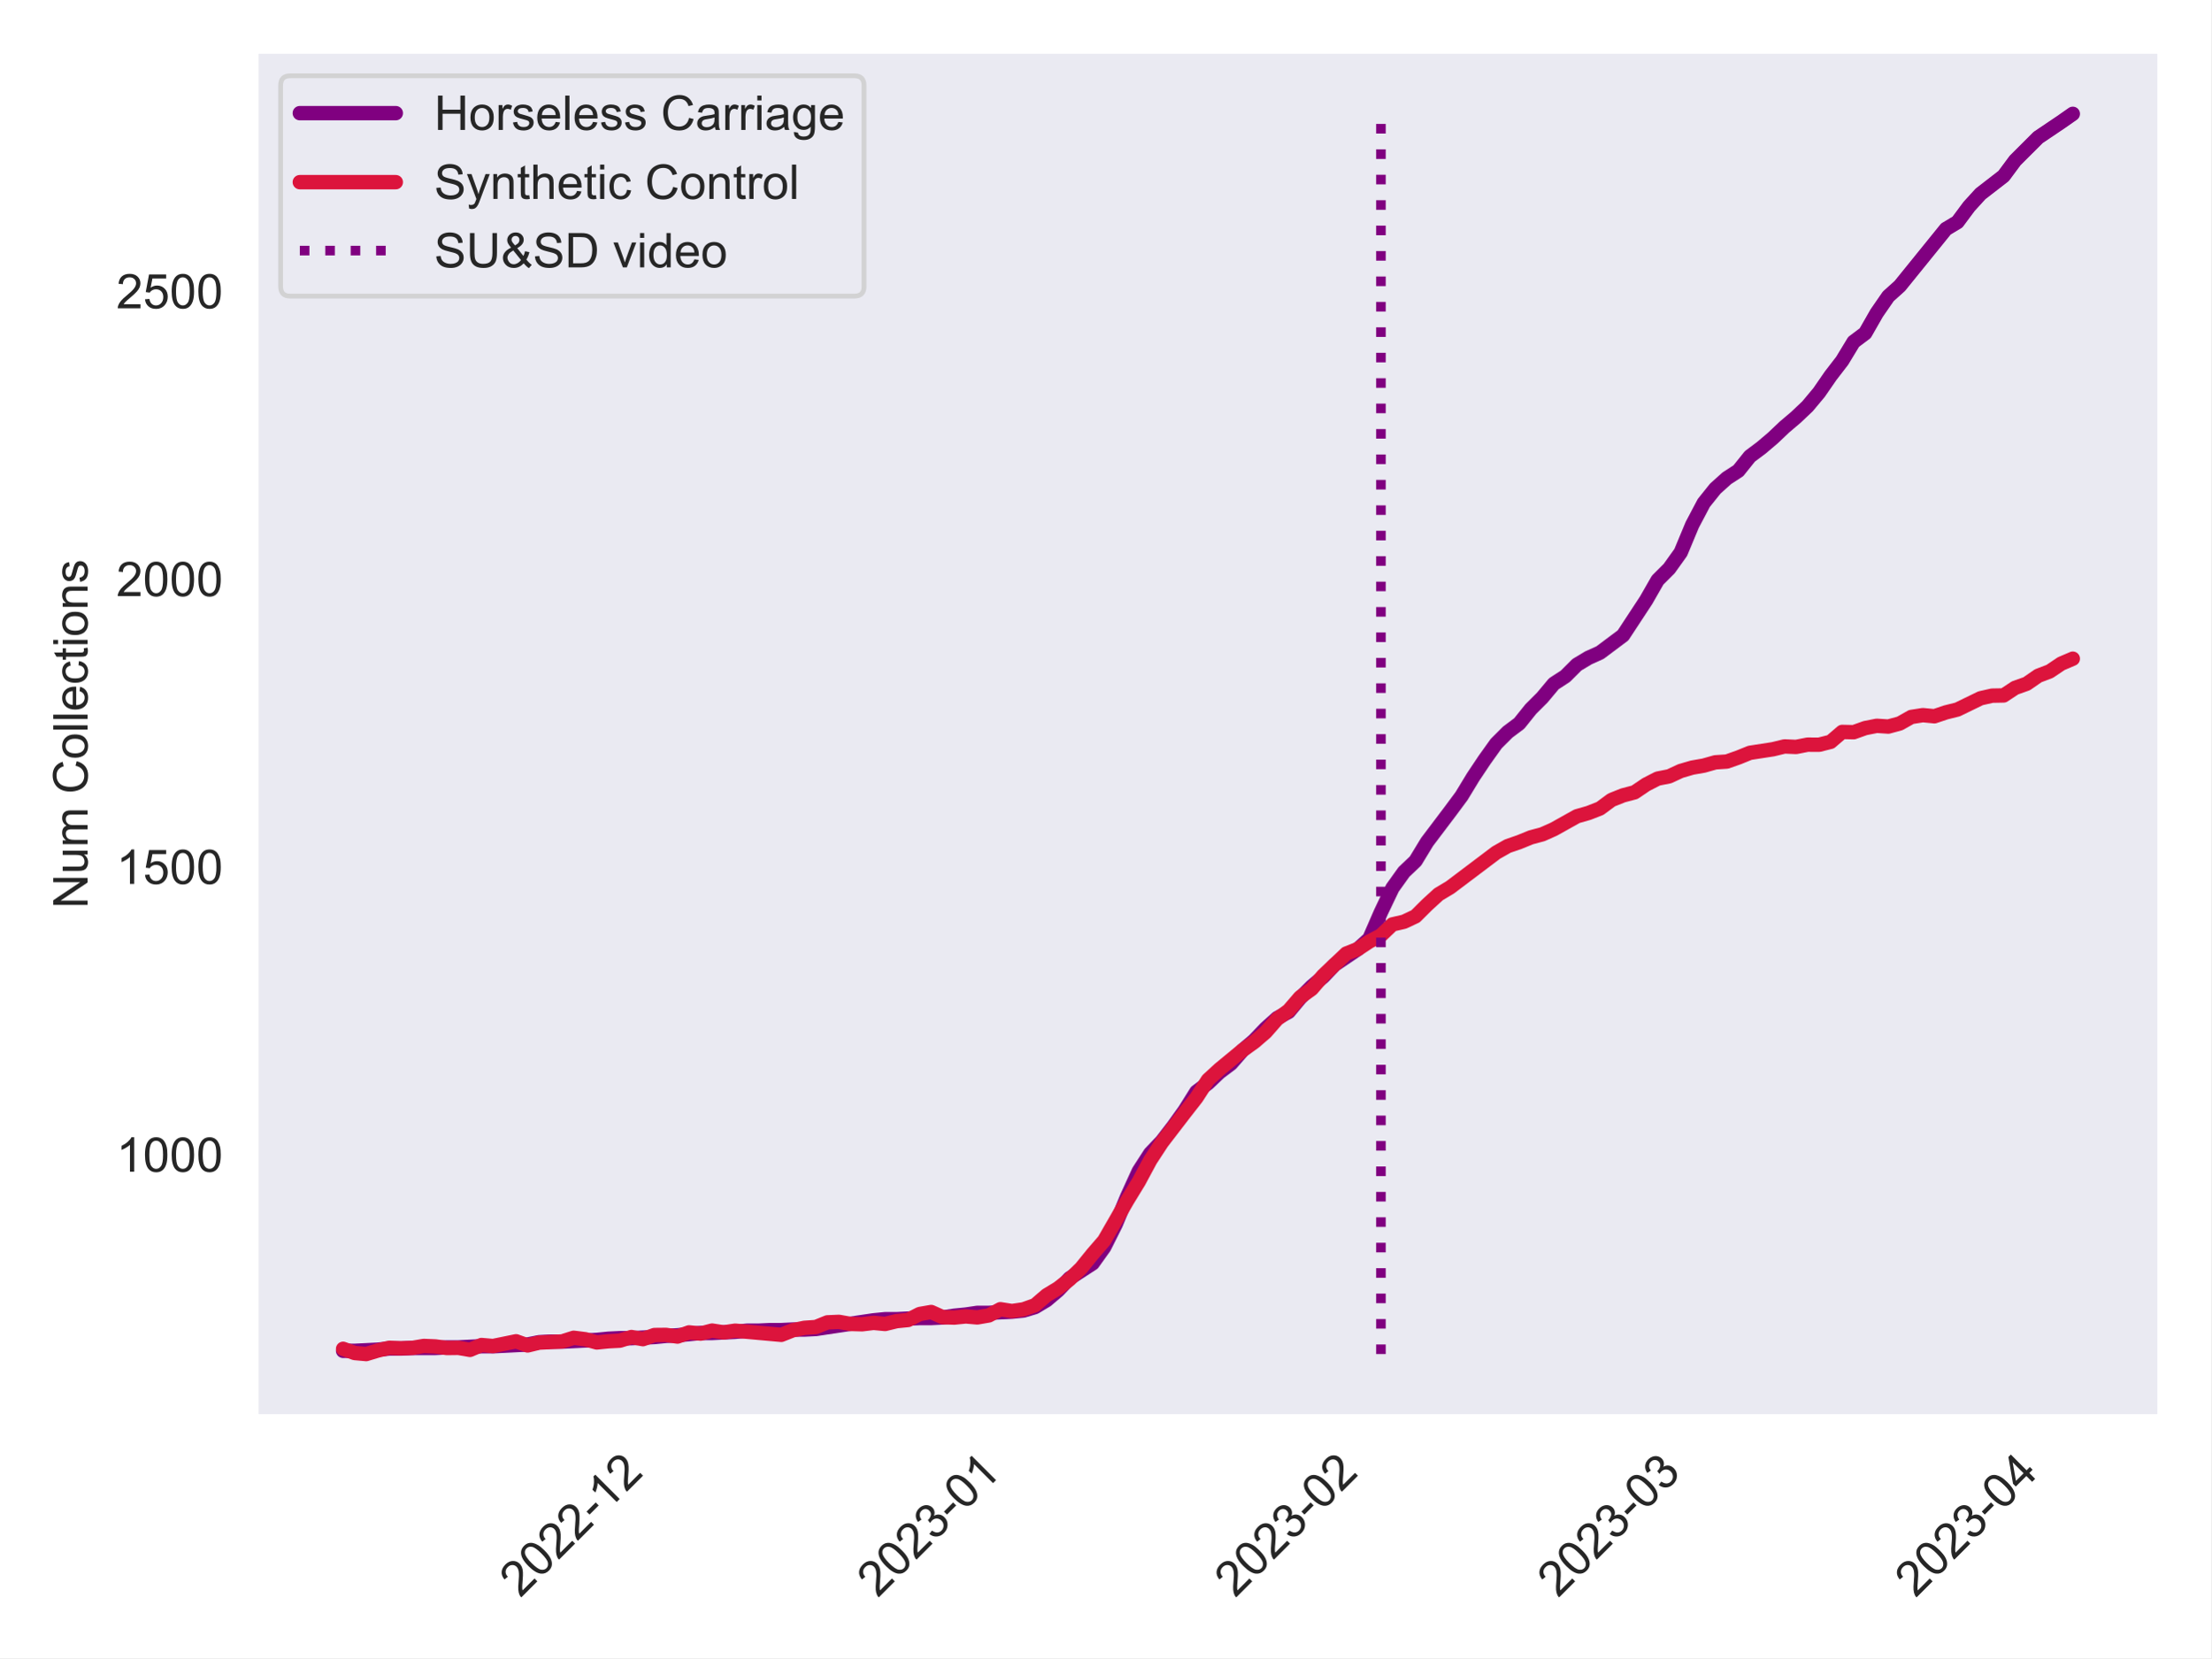
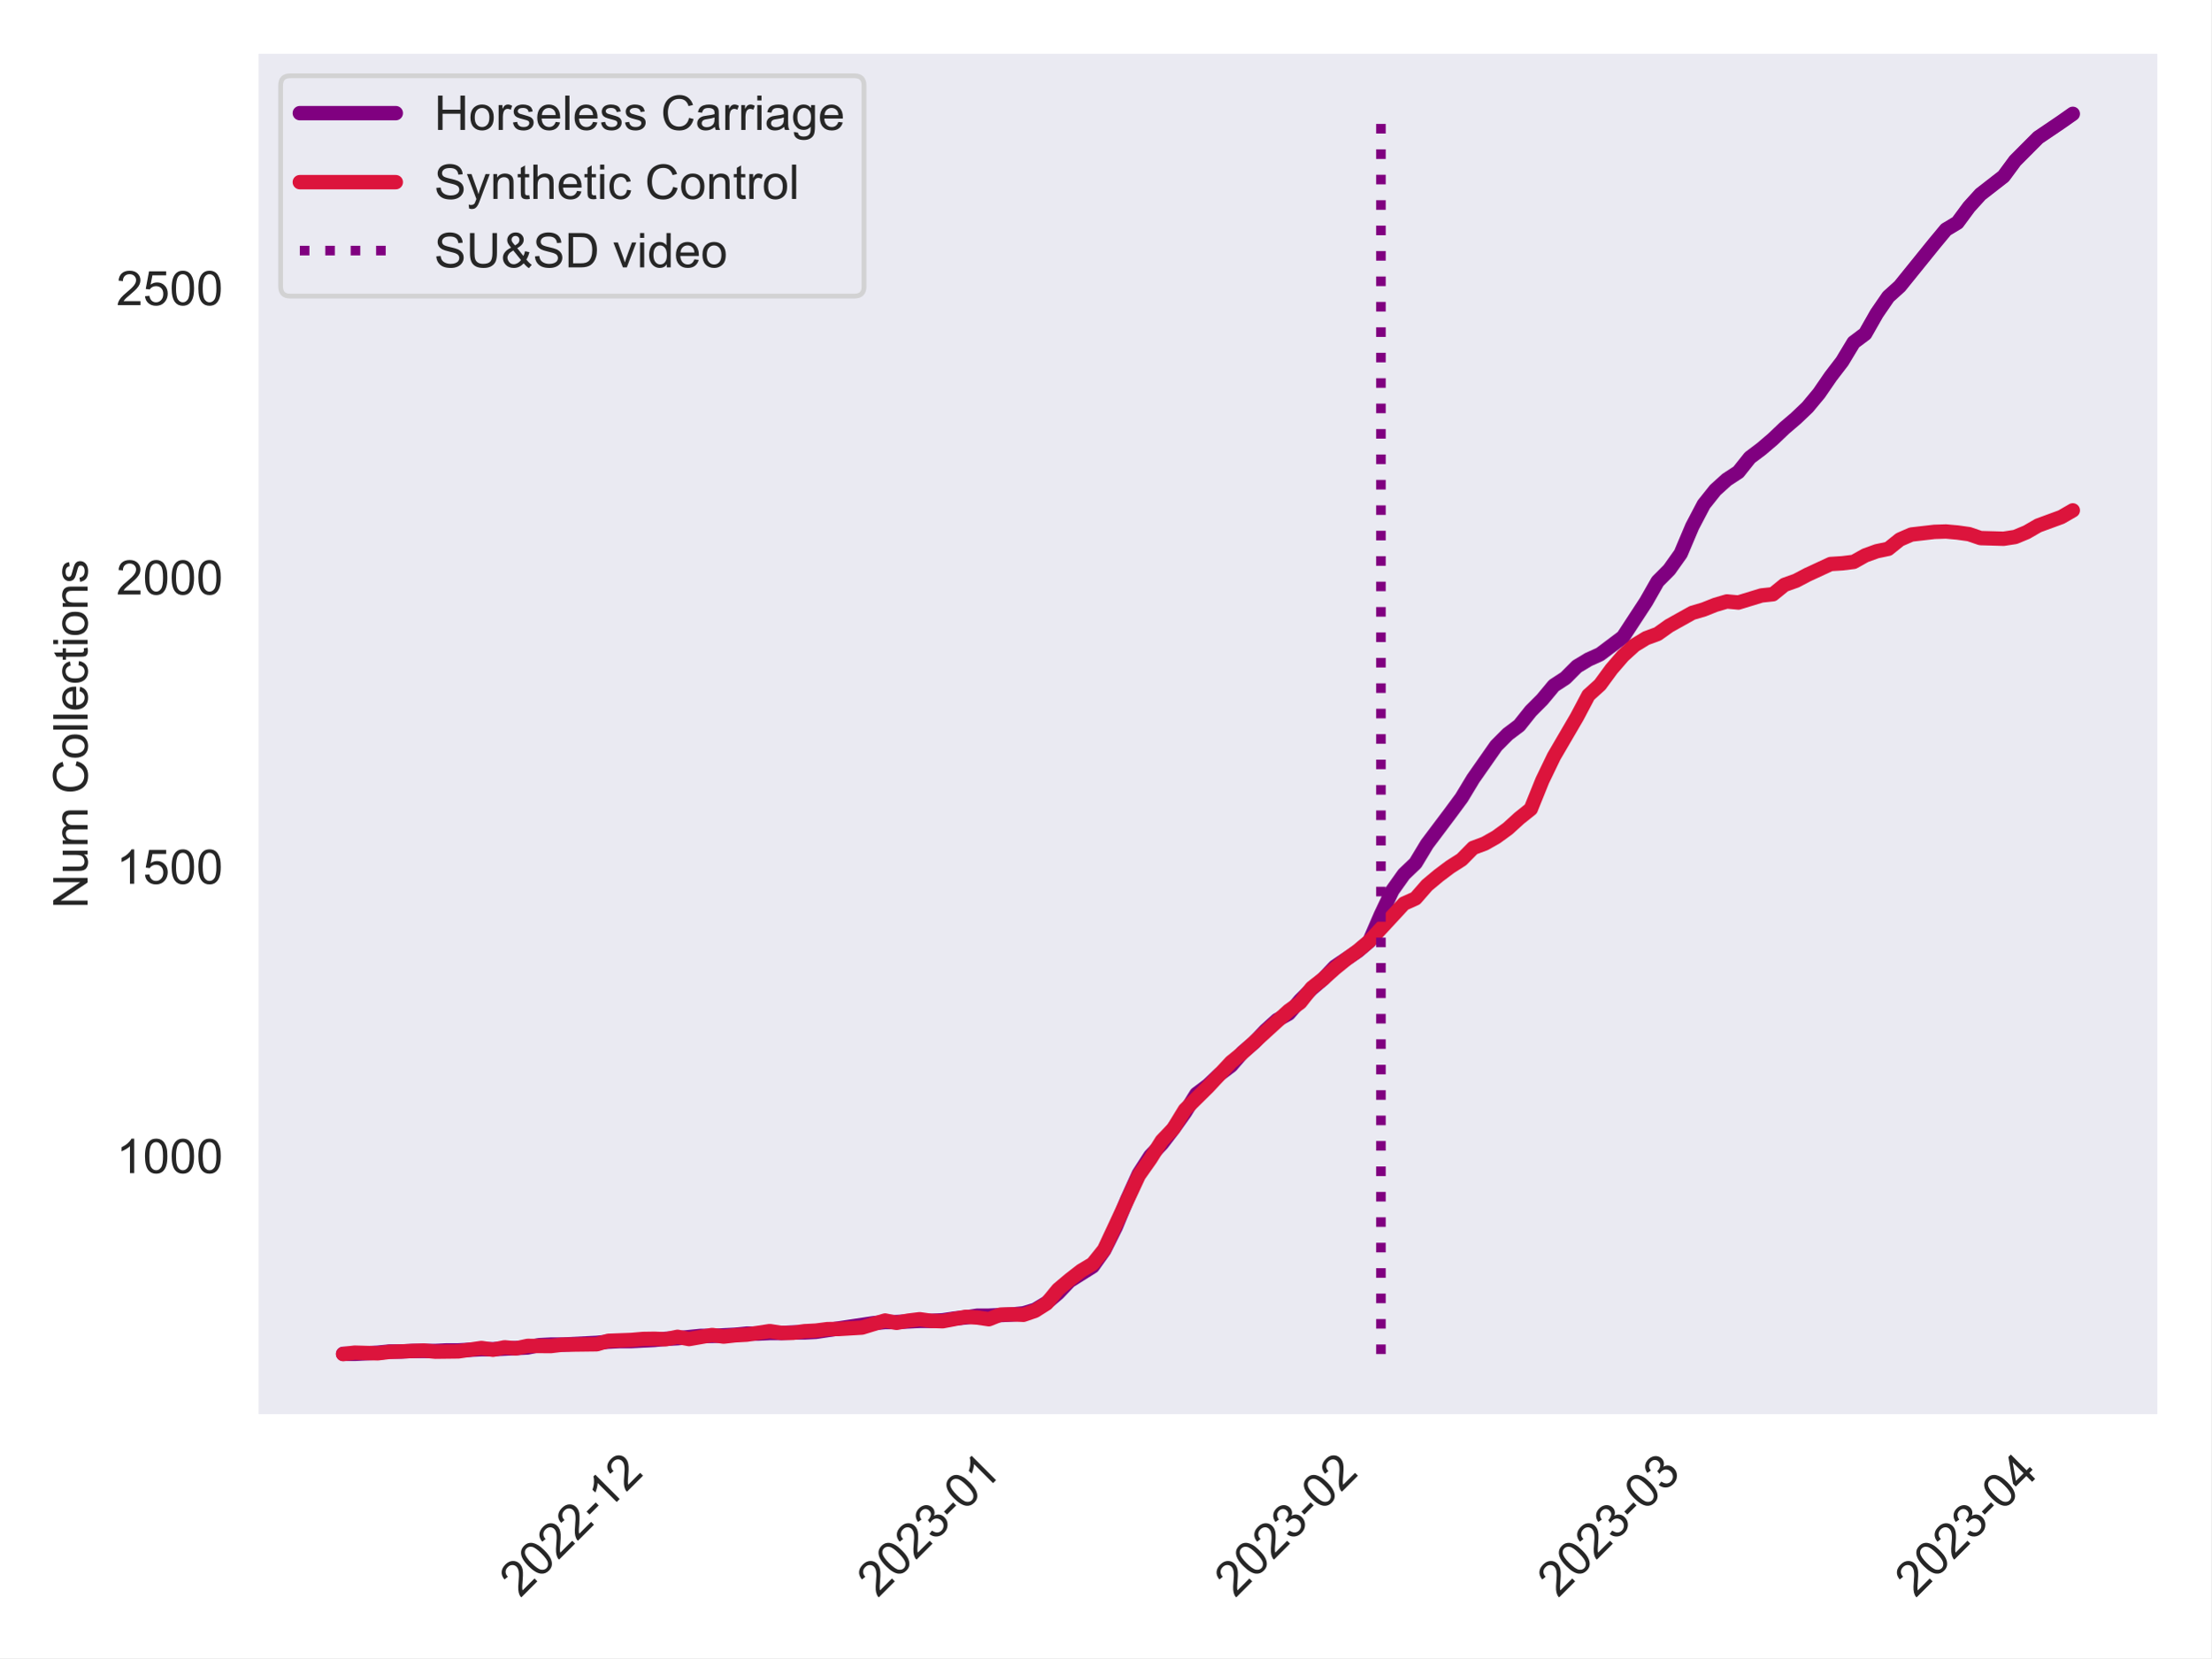
<svg xmlns="http://www.w3.org/2000/svg" xmlns:xlink="http://www.w3.org/1999/xlink" width="460.8pt" height="345.6pt" viewBox="0 0 460.8 345.6" version="1.1">
  <defs>
    <style type="text/css">*{stroke-linejoin: round; stroke-linecap: butt}</style>
  </defs>
  <g id="figure_1">
    <g id="patch_1">
      <path d="M 0 345.6  L 460.8 345.6  L 460.8 0  L 0 0  z " style="fill: #ffffff" />
    </g>
    <g id="axes_1">
      <g id="patch_2">
        <path d="M 53.48 295.153  L 450 295.153  L 450 10.8  L 53.48 10.8  z " style="fill: #eaeaf2" />
      </g>
      <g id="matplotlib.axis_1">
        <g id="xtick_1">
          <g id="text_1">
            <g style="fill: #262626" transform="translate(108.4209 333.1617) rotate(-45) scale(0.1 -0.1)">
              <defs>
                <path id="ArialMT-32" d="M 3222 541  L 3222 0  L 194 0  Q 188 203 259 391  Q 375 700 629 1000  Q 884 1300 1366 1694  Q 2113 2306 2375 2664  Q 2638 3022 2638 3341  Q 2638 3675 2398 3904  Q 2159 4134 1775 4134  Q 1369 4134 1125 3890  Q 881 3647 878 3216  L 300 3275  Q 359 3922 746 4261  Q 1134 4600 1788 4600  Q 2447 4600 2831 4234  Q 3216 3869 3216 3328  Q 3216 3053 3103 2787  Q 2991 2522 2730 2228  Q 2469 1934 1863 1422  Q 1356 997 1212 845  Q 1069 694 975 541  L 3222 541  z " transform="scale(0.015625)" />
                <path id="ArialMT-30" d="M 266 2259  Q 266 3072 433 3567  Q 600 4063 929 4331  Q 1259 4600 1759 4600  Q 2128 4600 2406 4451  Q 2684 4303 2865 4023  Q 3047 3744 3150 3342  Q 3253 2941 3253 2259  Q 3253 1453 3087 958  Q 2922 463 2592 192  Q 2263 -78 1759 -78  Q 1097 -78 719 397  Q 266 969 266 2259  z M 844 2259  Q 844 1131 1108 757  Q 1372 384 1759 384  Q 2147 384 2411 759  Q 2675 1134 2675 2259  Q 2675 3391 2411 3762  Q 2147 4134 1753 4134  Q 1366 4134 1134 3806  Q 844 3388 844 2259  z " transform="scale(0.015625)" />
                <path id="ArialMT-2d" d="M 203 1375  L 203 1941  L 1931 1941  L 1931 1375  L 203 1375  z " transform="scale(0.015625)" />
                <path id="ArialMT-31" d="M 2384 0  L 1822 0  L 1822 3584  Q 1619 3391 1289 3197  Q 959 3003 697 2906  L 697 3450  Q 1169 3672 1522 3987  Q 1875 4303 2022 4600  L 2384 4600  L 2384 0  z " transform="scale(0.015625)" />
              </defs>
              <use xlink:href="#ArialMT-32" />
              <use xlink:href="#ArialMT-30" x="55.615" />
              <use xlink:href="#ArialMT-32" x="111.23" />
              <use xlink:href="#ArialMT-32" x="166.846" />
              <use xlink:href="#ArialMT-2d" x="222.461" />
              <use xlink:href="#ArialMT-31" x="255.762" />
              <use xlink:href="#ArialMT-32" x="311.377" />
            </g>
          </g>
        </g>
        <g id="xtick_2">
          <g id="text_2">
            <g style="fill: #262626" transform="translate(182.9186 333.1617) rotate(-45) scale(0.1 -0.1)">
              <defs>
                <path id="ArialMT-33" d="M 269 1209  L 831 1284  Q 928 806 1161 595  Q 1394 384 1728 384  Q 2125 384 2398 659  Q 2672 934 2672 1341  Q 2672 1728 2419 1979  Q 2166 2231 1775 2231  Q 1616 2231 1378 2169  L 1441 2663  Q 1497 2656 1531 2656  Q 1891 2656 2178 2843  Q 2466 3031 2466 3422  Q 2466 3731 2256 3934  Q 2047 4138 1716 4138  Q 1388 4138 1169 3931  Q 950 3725 888 3313  L 325 3413  Q 428 3978 793 4289  Q 1159 4600 1703 4600  Q 2078 4600 2393 4439  Q 2709 4278 2876 4000  Q 3044 3722 3044 3409  Q 3044 3113 2884 2869  Q 2725 2625 2413 2481  Q 2819 2388 3044 2092  Q 3269 1797 3269 1353  Q 3269 753 2831 336  Q 2394 -81 1725 -81  Q 1122 -81 723 278  Q 325 638 269 1209  z " transform="scale(0.015625)" />
              </defs>
              <use xlink:href="#ArialMT-32" />
              <use xlink:href="#ArialMT-30" x="55.615" />
              <use xlink:href="#ArialMT-32" x="111.23" />
              <use xlink:href="#ArialMT-33" x="166.846" />
              <use xlink:href="#ArialMT-2d" x="222.461" />
              <use xlink:href="#ArialMT-30" x="255.762" />
              <use xlink:href="#ArialMT-31" x="311.377" />
            </g>
          </g>
        </g>
        <g id="xtick_3">
          <g id="text_3">
            <g style="fill: #262626" transform="translate(257.4163 333.1617) rotate(-45) scale(0.1 -0.1)">
              <use xlink:href="#ArialMT-32" />
              <use xlink:href="#ArialMT-30" x="55.615" />
              <use xlink:href="#ArialMT-32" x="111.23" />
              <use xlink:href="#ArialMT-33" x="166.846" />
              <use xlink:href="#ArialMT-2d" x="222.461" />
              <use xlink:href="#ArialMT-30" x="255.762" />
              <use xlink:href="#ArialMT-32" x="311.377" />
            </g>
          </g>
        </g>
        <g id="xtick_4">
          <g id="text_4">
            <g style="fill: #262626" transform="translate(324.7045 333.1617) rotate(-45) scale(0.1 -0.1)">
              <use xlink:href="#ArialMT-32" />
              <use xlink:href="#ArialMT-30" x="55.615" />
              <use xlink:href="#ArialMT-32" x="111.23" />
              <use xlink:href="#ArialMT-33" x="166.846" />
              <use xlink:href="#ArialMT-2d" x="222.461" />
              <use xlink:href="#ArialMT-30" x="255.762" />
              <use xlink:href="#ArialMT-33" x="311.377" />
            </g>
          </g>
        </g>
        <g id="xtick_5">
          <g id="text_5">
            <g style="fill: #262626" transform="translate(399.2022 333.1617) rotate(-45) scale(0.1 -0.1)">
              <defs>
                <path id="ArialMT-34" d="M 2069 0  L 2069 1097  L 81 1097  L 81 1613  L 2172 4581  L 2631 4581  L 2631 1613  L 3250 1613  L 3250 1097  L 2631 1097  L 2631 0  L 2069 0  z M 2069 1613  L 2069 3678  L 634 1613  L 2069 1613  z " transform="scale(0.015625)" />
              </defs>
              <use xlink:href="#ArialMT-32" />
              <use xlink:href="#ArialMT-30" x="55.615" />
              <use xlink:href="#ArialMT-32" x="111.23" />
              <use xlink:href="#ArialMT-33" x="166.846" />
              <use xlink:href="#ArialMT-2d" x="222.461" />
              <use xlink:href="#ArialMT-30" x="255.762" />
              <use xlink:href="#ArialMT-34" x="311.377" />
            </g>
          </g>
        </g>
      </g>
      <g id="matplotlib.axis_2">
        <g id="ytick_1">
          <g id="text_6">
-             <g style="fill: #262626" transform="translate(24.23625 244.2249) scale(0.1 -0.1)">
+             <g style="fill: #262626" transform="translate(24.23625 244.5185) scale(0.1 -0.1)">
              <use xlink:href="#ArialMT-31" />
              <use xlink:href="#ArialMT-30" x="55.615" />
              <use xlink:href="#ArialMT-30" x="111.23" />
              <use xlink:href="#ArialMT-30" x="166.846" />
            </g>
          </g>
        </g>
        <g id="ytick_2">
          <g id="text_7">
-             <g style="fill: #262626" transform="translate(24.23625 184.2357) scale(0.1 -0.1)">
+             <g style="fill: #262626" transform="translate(24.23625 184.2146) scale(0.1 -0.1)">
              <defs>
                <path id="ArialMT-35" d="M 266 1200  L 856 1250  Q 922 819 1161 601  Q 1400 384 1738 384  Q 2144 384 2425 690  Q 2706 997 2706 1503  Q 2706 1984 2436 2262  Q 2166 2541 1728 2541  Q 1456 2541 1237 2417  Q 1019 2294 894 2097  L 366 2166  L 809 4519  L 3088 4519  L 3088 3981  L 1259 3981  L 1013 2750  Q 1425 3038 1878 3038  Q 2478 3038 2890 2622  Q 3303 2206 3303 1553  Q 3303 931 2941 478  Q 2500 -78 1738 -78  Q 1113 -78 717 272  Q 322 622 266 1200  z " transform="scale(0.015625)" />
              </defs>
              <use xlink:href="#ArialMT-31" />
              <use xlink:href="#ArialMT-35" x="55.615" />
              <use xlink:href="#ArialMT-30" x="111.23" />
              <use xlink:href="#ArialMT-30" x="166.846" />
            </g>
          </g>
        </g>
        <g id="ytick_3">
          <g id="text_8">
-             <g style="fill: #262626" transform="translate(24.23625 124.2465) scale(0.1 -0.1)">
+             <g style="fill: #262626" transform="translate(24.23625 123.9108) scale(0.1 -0.1)">
              <use xlink:href="#ArialMT-32" />
              <use xlink:href="#ArialMT-30" x="55.615" />
              <use xlink:href="#ArialMT-30" x="111.23" />
              <use xlink:href="#ArialMT-30" x="166.846" />
            </g>
          </g>
        </g>
        <g id="ytick_4">
          <g id="text_9">
-             <g style="fill: #262626" transform="translate(24.23625 64.25737) scale(0.1 -0.1)">
+             <g style="fill: #262626" transform="translate(24.23625 63.60695) scale(0.1 -0.1)">
              <use xlink:href="#ArialMT-32" />
              <use xlink:href="#ArialMT-35" x="55.615" />
              <use xlink:href="#ArialMT-30" x="111.23" />
              <use xlink:href="#ArialMT-30" x="166.846" />
            </g>
          </g>
        </g>
        <g id="text_10">
          <g style="fill: #262626" transform="translate(18.24875 189.3764) rotate(-90) scale(0.1 -0.1)">
            <defs>
              <path id="ArialMT-4e" d="M 488 0  L 488 4581  L 1109 4581  L 3516 984  L 3516 4581  L 4097 4581  L 4097 0  L 3475 0  L 1069 3600  L 1069 0  L 488 0  z " transform="scale(0.015625)" />
              <path id="ArialMT-75" d="M 2597 0  L 2597 488  Q 2209 -75 1544 -75  Q 1250 -75 995 37  Q 741 150 617 320  Q 494 491 444 738  Q 409 903 409 1263  L 409 3319  L 972 3319  L 972 1478  Q 972 1038 1006 884  Q 1059 663 1231 536  Q 1403 409 1656 409  Q 1909 409 2131 539  Q 2353 669 2445 892  Q 2538 1116 2538 1541  L 2538 3319  L 3100 3319  L 3100 0  L 2597 0  z " transform="scale(0.015625)" />
              <path id="ArialMT-6d" d="M 422 0  L 422 3319  L 925 3319  L 925 2853  Q 1081 3097 1340 3245  Q 1600 3394 1931 3394  Q 2300 3394 2536 3241  Q 2772 3088 2869 2813  Q 3263 3394 3894 3394  Q 4388 3394 4653 3120  Q 4919 2847 4919 2278  L 4919 0  L 4359 0  L 4359 2091  Q 4359 2428 4304 2576  Q 4250 2725 4106 2815  Q 3963 2906 3769 2906  Q 3419 2906 3187 2673  Q 2956 2441 2956 1928  L 2956 0  L 2394 0  L 2394 2156  Q 2394 2531 2256 2718  Q 2119 2906 1806 2906  Q 1569 2906 1367 2781  Q 1166 2656 1075 2415  Q 984 2175 984 1722  L 984 0  L 422 0  z " transform="scale(0.015625)" />
              <path id="ArialMT-20" transform="scale(0.015625)" />
              <path id="ArialMT-43" d="M 3763 1606  L 4369 1453  Q 4178 706 3683 314  Q 3188 -78 2472 -78  Q 1731 -78 1267 223  Q 803 525 561 1097  Q 319 1669 319 2325  Q 319 3041 592 3573  Q 866 4106 1370 4382  Q 1875 4659 2481 4659  Q 3169 4659 3637 4309  Q 4106 3959 4291 3325  L 3694 3184  Q 3534 3684 3231 3912  Q 2928 4141 2469 4141  Q 1941 4141 1586 3887  Q 1231 3634 1087 3207  Q 944 2781 944 2328  Q 944 1744 1114 1308  Q 1284 872 1643 656  Q 2003 441 2422 441  Q 2931 441 3284 734  Q 3638 1028 3763 1606  z " transform="scale(0.015625)" />
              <path id="ArialMT-6f" d="M 213 1659  Q 213 2581 725 3025  Q 1153 3394 1769 3394  Q 2453 3394 2887 2945  Q 3322 2497 3322 1706  Q 3322 1066 3130 698  Q 2938 331 2570 128  Q 2203 -75 1769 -75  Q 1072 -75 642 372  Q 213 819 213 1659  z M 791 1659  Q 791 1022 1069 705  Q 1347 388 1769 388  Q 2188 388 2466 706  Q 2744 1025 2744 1678  Q 2744 2294 2464 2611  Q 2184 2928 1769 2928  Q 1347 2928 1069 2612  Q 791 2297 791 1659  z " transform="scale(0.015625)" />
              <path id="ArialMT-6c" d="M 409 0  L 409 4581  L 972 4581  L 972 0  L 409 0  z " transform="scale(0.015625)" />
              <path id="ArialMT-65" d="M 2694 1069  L 3275 997  Q 3138 488 2766 206  Q 2394 -75 1816 -75  Q 1088 -75 661 373  Q 234 822 234 1631  Q 234 2469 665 2931  Q 1097 3394 1784 3394  Q 2450 3394 2872 2941  Q 3294 2488 3294 1666  Q 3294 1616 3291 1516  L 816 1516  Q 847 969 1125 678  Q 1403 388 1819 388  Q 2128 388 2347 550  Q 2566 713 2694 1069  z M 847 1978  L 2700 1978  Q 2663 2397 2488 2606  Q 2219 2931 1791 2931  Q 1403 2931 1139 2672  Q 875 2413 847 1978  z " transform="scale(0.015625)" />
              <path id="ArialMT-63" d="M 2588 1216  L 3141 1144  Q 3050 572 2676 248  Q 2303 -75 1759 -75  Q 1078 -75 664 370  Q 250 816 250 1647  Q 250 2184 428 2587  Q 606 2991 970 3192  Q 1334 3394 1763 3394  Q 2303 3394 2647 3120  Q 2991 2847 3088 2344  L 2541 2259  Q 2463 2594 2264 2762  Q 2066 2931 1784 2931  Q 1359 2931 1093 2626  Q 828 2322 828 1663  Q 828 994 1084 691  Q 1341 388 1753 388  Q 2084 388 2306 591  Q 2528 794 2588 1216  z " transform="scale(0.015625)" />
              <path id="ArialMT-74" d="M 1650 503  L 1731 6  Q 1494 -44 1306 -44  Q 1000 -44 831 53  Q 663 150 594 308  Q 525 466 525 972  L 525 2881  L 113 2881  L 113 3319  L 525 3319  L 525 4141  L 1084 4478  L 1084 3319  L 1650 3319  L 1650 2881  L 1084 2881  L 1084 941  Q 1084 700 1114 631  Q 1144 563 1211 522  Q 1278 481 1403 481  Q 1497 481 1650 503  z " transform="scale(0.015625)" />
              <path id="ArialMT-69" d="M 425 3934  L 425 4581  L 988 4581  L 988 3934  L 425 3934  z M 425 0  L 425 3319  L 988 3319  L 988 0  L 425 0  z " transform="scale(0.015625)" />
              <path id="ArialMT-6e" d="M 422 0  L 422 3319  L 928 3319  L 928 2847  Q 1294 3394 1984 3394  Q 2284 3394 2536 3286  Q 2788 3178 2913 3003  Q 3038 2828 3088 2588  Q 3119 2431 3119 2041  L 3119 0  L 2556 0  L 2556 2019  Q 2556 2363 2490 2533  Q 2425 2703 2258 2804  Q 2091 2906 1866 2906  Q 1506 2906 1245 2678  Q 984 2450 984 1813  L 984 0  L 422 0  z " transform="scale(0.015625)" />
              <path id="ArialMT-73" d="M 197 991  L 753 1078  Q 800 744 1014 566  Q 1228 388 1613 388  Q 2000 388 2187 545  Q 2375 703 2375 916  Q 2375 1106 2209 1216  Q 2094 1291 1634 1406  Q 1016 1563 777 1677  Q 538 1791 414 1992  Q 291 2194 291 2438  Q 291 2659 392 2848  Q 494 3038 669 3163  Q 800 3259 1026 3326  Q 1253 3394 1513 3394  Q 1903 3394 2198 3281  Q 2494 3169 2634 2976  Q 2775 2784 2828 2463  L 2278 2388  Q 2241 2644 2061 2787  Q 1881 2931 1553 2931  Q 1166 2931 1000 2803  Q 834 2675 834 2503  Q 834 2394 903 2306  Q 972 2216 1119 2156  Q 1203 2125 1616 2013  Q 2213 1853 2448 1751  Q 2684 1650 2818 1456  Q 2953 1263 2953 975  Q 2953 694 2789 445  Q 2625 197 2315 61  Q 2006 -75 1616 -75  Q 969 -75 630 194  Q 291 463 197 991  z " transform="scale(0.015625)" />
            </defs>
            <use xlink:href="#ArialMT-4e" />
            <use xlink:href="#ArialMT-75" x="72.217" />
            <use xlink:href="#ArialMT-6d" x="127.832" />
            <use xlink:href="#ArialMT-20" x="211.133" />
            <use xlink:href="#ArialMT-43" x="238.916" />
            <use xlink:href="#ArialMT-6f" x="311.133" />
            <use xlink:href="#ArialMT-6c" x="366.748" />
            <use xlink:href="#ArialMT-6c" x="388.965" />
            <use xlink:href="#ArialMT-65" x="411.182" />
            <use xlink:href="#ArialMT-63" x="466.797" />
            <use xlink:href="#ArialMT-74" x="516.797" />
            <use xlink:href="#ArialMT-69" x="544.58" />
            <use xlink:href="#ArialMT-6f" x="566.797" />
            <use xlink:href="#ArialMT-6e" x="622.412" />
            <use xlink:href="#ArialMT-73" x="678.027" />
          </g>
        </g>
      </g>
      <g id="PolyCollection_1" />
      <g id="PolyCollection_2" />
      <g id="line2d_1">
-         <path d="M 71.504 281.559  L 73.907 281.559  L 78.713 281.319  L 81.116 281.079  L 83.519 281.079  L 85.923 280.959  L 90.729 280.959  L 93.132 280.839  L 95.535 280.839  L 100.341 280.599  L 102.745 280.599  L 109.954 280.239  L 112.357 279.759  L 114.76 279.639  L 117.164 279.639  L 124.373 279.279  L 126.776 279.039  L 129.179 278.919  L 131.582 278.919  L 136.389 278.679  L 138.792 278.439  L 141.195 278.319  L 146.001 277.839  L 148.404 277.839  L 153.211 277.599  L 155.614 277.359  L 158.017 277.359  L 160.42 277.239  L 162.823 277.239  L 165.227 277.119  L 167.63 277.119  L 170.033 276.999  L 182.049 275.2  L 184.452 274.96  L 186.855 274.96  L 191.661 274.72  L 194.064 274.72  L 196.468 274.6  L 198.871 274.24  L 201.274 274  L 203.677 273.64  L 206.08 273.64  L 210.886 273.4  L 213.29 273.16  L 215.693 272.44  L 218.096 271.001  L 220.499 268.961  L 222.902 266.441  L 227.708 263.322  L 230.112 259.963  L 232.515 255.163  L 234.918 249.404  L 237.321 244.125  L 239.724 240.406  L 242.127 237.886  L 244.531 234.767  L 246.934 231.408  L 249.337 227.568  L 251.74 225.769  L 254.143 223.489  L 256.546 221.689  L 258.949 218.93  L 261.353 216.89  L 263.756 214.371  L 266.159 212.211  L 268.562 210.891  L 270.965 208.012  L 273.368 205.612  L 275.772 203.573  L 278.175 201.053  L 282.981 197.814  L 285.384 195.654  L 287.787 190.135  L 290.19 185.096  L 292.594 181.737  L 294.997 179.457  L 297.4 175.498  L 302.206 169.139  L 304.609 165.899  L 307.012 161.94  L 309.416 158.341  L 311.819 154.981  L 314.222 152.582  L 316.625 150.782  L 319.028 147.783  L 321.431 145.383  L 323.835 142.504  L 326.238 140.944  L 328.641 138.544  L 331.044 137.105  L 333.447 136.025  L 338.253 132.426  L 343.06 125.107  L 345.463 120.908  L 347.866 118.508  L 350.269 115.149  L 352.672 109.39  L 355.076 104.831  L 357.479 101.831  L 359.882 99.671  L 362.285 98.112  L 364.688 95.112  L 367.091 93.313  L 369.494 91.273  L 371.898 88.993  L 374.301 86.954  L 376.704 84.674  L 379.107 81.795  L 381.51 78.315  L 383.913 75.196  L 386.316 71.237  L 388.72 69.437  L 391.123 65.238  L 393.526 61.758  L 395.929 59.599  L 405.542 47.721  L 407.945 46.281  L 410.348 43.042  L 412.751 40.402  L 417.557 36.683  L 419.961 33.443  L 424.767 28.644  L 429.573 25.405  L 431.976 23.725  L 431.976 23.725  " clip-path="url(#pbd5a932301)" style="fill: none; stroke: #800080; stroke-width: 3; stroke-linecap: round" />
+         <path d="M 71.504 282.187  L 73.907 282.187  L 78.713 281.946  L 81.116 281.705  L 83.519 281.705  L 85.923 281.584  L 90.729 281.584  L 93.132 281.464  L 95.535 281.464  L 100.341 281.223  L 102.745 281.223  L 109.954 280.861  L 112.357 280.378  L 114.76 280.258  L 117.164 280.258  L 124.373 279.896  L 126.776 279.655  L 129.179 279.534  L 131.582 279.534  L 136.389 279.293  L 138.792 279.052  L 141.195 278.931  L 146.001 278.449  L 148.404 278.449  L 153.211 278.207  L 155.614 277.966  L 158.017 277.966  L 160.42 277.846  L 162.823 277.846  L 165.227 277.725  L 167.63 277.725  L 170.033 277.604  L 182.049 275.795  L 184.452 275.554  L 186.855 275.554  L 191.661 275.313  L 194.064 275.313  L 196.468 275.192  L 198.871 274.83  L 201.274 274.589  L 203.677 274.227  L 206.08 274.227  L 210.886 273.986  L 213.29 273.745  L 215.693 273.021  L 218.096 271.574  L 220.499 269.524  L 222.902 266.991  L 227.708 263.976  L 230.112 260.599  L 232.515 255.774  L 234.918 249.985  L 237.321 244.678  L 239.724 240.94  L 242.127 238.407  L 244.531 235.271  L 246.934 231.894  L 249.337 228.035  L 251.74 226.225  L 254.143 223.934  L 256.546 222.125  L 258.949 219.351  L 261.353 217.3  L 263.756 214.768  L 266.159 212.597  L 268.562 211.27  L 270.965 208.496  L 273.368 206.084  L 275.772 204.034  L 278.175 201.501  L 282.981 198.244  L 285.384 196.194  L 287.787 190.646  L 290.19 185.581  L 292.594 182.204  L 294.997 179.912  L 297.4 175.932  L 302.206 169.54  L 304.609 166.283  L 307.012 162.303  L 311.819 155.429  L 314.222 153.017  L 316.625 151.207  L 319.028 148.192  L 321.431 145.78  L 323.835 142.886  L 326.238 141.318  L 328.641 138.905  L 331.044 137.458  L 333.447 136.373  L 338.253 132.754  L 343.06 125.397  L 345.463 121.176  L 347.866 118.764  L 350.269 115.387  L 352.672 109.718  L 355.076 105.135  L 357.479 102.12  L 359.882 99.949  L 362.285 98.381  L 364.688 95.366  L 367.091 93.557  L 369.494 91.507  L 371.898 89.215  L 374.301 87.165  L 376.704 84.873  L 379.107 81.979  L 381.51 78.481  L 383.913 75.345  L 386.316 71.365  L 388.72 69.556  L 391.123 65.335  L 393.526 61.837  L 395.929 59.666  L 403.139 50.741  L 405.542 47.847  L 407.945 46.399  L 410.348 43.143  L 412.751 40.49  L 417.557 36.751  L 419.961 33.494  L 424.767 28.67  L 429.573 25.414  L 431.976 23.725  L 431.976 23.725  " clip-path="url(#p3cb558b10b)" style="fill: none; stroke: #800080; stroke-width: 3; stroke-linecap: round" />
      </g>
      <g id="line2d_2">
-         <path d="M 71.504 281.139  L 73.907 282.008  L 76.31 282.228  L 78.713 281.5  L 81.116 280.924  L 83.519 281.025  L 85.923 280.952  L 88.326 280.538  L 90.729 280.642  L 93.132 280.97  L 95.535 280.939  L 97.938 281.36  L 100.341 280.346  L 102.745 280.559  L 107.551 279.57  L 109.954 280.433  L 112.357 279.846  L 117.164 279.602  L 119.567 278.836  L 121.97 279.145  L 124.373 279.81  L 126.776 279.566  L 129.179 279.44  L 131.582 278.681  L 133.986 279.123  L 136.389 278.26  L 138.792 278.237  L 141.195 278.581  L 143.598 277.715  L 146.001 277.966  L 148.404 277.335  L 150.808 277.716  L 153.211 277.353  L 162.823 278.226  L 165.227 277.272  L 167.63 276.765  L 170.033 276.598  L 172.436 275.623  L 174.839 275.518  L 177.242 275.953  L 179.645 276.022  L 182.049 275.73  L 184.452 275.958  L 186.855 275.367  L 189.258 275.127  L 191.661 273.884  L 194.064 273.462  L 196.468 274.55  L 198.871 274.626  L 201.274 274.383  L 203.677 274.594  L 206.08 274.173  L 208.483 272.884  L 210.886 273.27  L 213.29 272.915  L 215.693 272.054  L 218.096 269.989  L 220.499 268.529  L 222.902 266.664  L 225.305 264.33  L 227.708 261.359  L 230.112 258.58  L 234.918 250.22  L 237.321 246.286  L 239.724 241.816  L 242.127 238.14  L 246.934 231.882  L 249.337 228.809  L 251.74 225.085  L 254.143 222.878  L 258.949 218.913  L 261.353 217.208  L 263.756 215.14  L 266.159 212.396  L 268.562 210.627  L 270.965 207.839  L 273.368 206.125  L 275.772 203.307  L 280.578 198.746  L 282.981 197.805  L 285.384 196.232  L 287.787 194.971  L 290.19 192.672  L 292.594 192.119  L 294.997 190.991  L 297.4 188.597  L 299.803 186.4  L 302.206 184.962  L 311.819 177.707  L 314.222 176.347  L 316.625 175.518  L 319.028 174.539  L 321.431 173.892  L 323.835 172.821  L 328.641 170.133  L 331.044 169.447  L 333.447 168.508  L 335.85 166.733  L 338.253 165.776  L 340.657 165.14  L 343.06 163.516  L 345.463 162.284  L 347.866 161.807  L 350.269 160.691  L 352.672 159.995  L 355.076 159.576  L 357.479 158.892  L 359.882 158.73  L 362.285 157.882  L 364.688 156.91  L 369.494 156.167  L 371.898 155.58  L 374.301 155.683  L 376.704 155.212  L 379.107 155.226  L 381.51 154.617  L 383.913 152.556  L 386.316 152.61  L 388.72 151.753  L 391.123 151.278  L 393.526 151.438  L 395.929 150.787  L 398.332 149.432  L 400.735 149.058  L 403.139 149.289  L 405.542 148.481  L 407.945 147.88  L 412.751 145.544  L 415.154 144.996  L 417.557 144.949  L 419.961 143.363  L 422.364 142.512  L 424.767 140.851  L 427.17 139.933  L 429.573 138.316  L 431.976 137.292  L 431.976 137.292  " clip-path="url(#pbd5a932301)" style="fill: none; stroke: #dc143c; stroke-width: 3; stroke-linecap: round" />
+         <path d="M 71.504 282.228  L 73.907 281.936  L 78.713 282.07  L 81.116 281.778  L 88.326 281.498  L 90.729 281.733  L 95.535 281.677  L 100.341 280.968  L 102.745 281.333  L 105.148 280.827  L 107.551 281.051  L 109.954 280.526  L 114.76 280.565  L 117.164 280.278  L 124.373 280.189  L 126.776 279.47  L 131.582 279.294  L 133.986 279.082  L 136.389 279.045  L 138.792 279.142  L 141.195 278.635  L 143.598 279.104  L 148.404 278.257  L 150.808 278.588  L 153.211 278.319  L 155.614 278.187  L 160.42 277.444  L 162.823 277.826  L 165.227 277.811  L 167.63 277.468  L 170.033 277.343  L 172.436 277.032  L 174.839 277.002  L 179.645 276.713  L 184.452 275.239  L 186.855 275.725  L 189.258 275.267  L 191.661 274.971  L 194.064 275.312  L 196.468 275.392  L 201.274 274.469  L 203.677 274.619  L 206.08 274.972  L 208.483 274.017  L 210.886 273.952  L 213.29 274.046  L 215.693 273.22  L 218.096 271.698  L 220.499 268.768  L 222.902 266.745  L 225.305 264.876  L 227.708 263.434  L 230.112 260.446  L 237.321 244.998  L 239.724 241.592  L 242.127 237.762  L 244.531 235.253  L 246.934 231.31  L 251.74 226.567  L 256.546 221.396  L 258.949 219.434  L 268.562 210.672  L 270.965 208.963  L 273.368 205.894  L 275.772 204.02  L 278.175 201.879  L 280.578 199.916  L 282.981 198.162  L 285.384 196.14  L 292.594 188.334  L 294.997 187.261  L 297.4 184.508  L 299.803 182.503  L 302.206 180.695  L 304.609 179.162  L 307.012 176.724  L 309.416 175.829  L 311.819 174.468  L 314.222 172.722  L 316.625 170.535  L 319.028 168.616  L 321.431 162.668  L 323.835 157.682  L 328.641 149.445  L 331.044 144.902  L 333.447 142.731  L 335.85 139.453  L 338.253 136.67  L 340.657 134.481  L 343.06 133.015  L 345.463 132.13  L 347.866 130.421  L 352.672 127.738  L 355.076 127.025  L 357.479 126.07  L 359.882 125.359  L 362.285 125.582  L 367.091 124.113  L 369.494 123.85  L 371.898 121.898  L 374.301 121.039  L 376.704 119.778  L 381.51 117.555  L 383.913 117.405  L 386.316 117.11  L 388.72 115.763  L 391.123 114.895  L 393.526 114.387  L 395.929 112.456  L 398.332 111.411  L 403.139 110.853  L 405.542 110.777  L 407.945 110.994  L 410.348 111.33  L 412.751 112.153  L 417.557 112.29  L 419.961 111.92  L 422.364 110.92  L 424.767 109.53  L 429.573 107.765  L 431.976 106.379  L 431.976 106.379  " clip-path="url(#p3cb558b10b)" style="fill: none; stroke: #dc143c; stroke-width: 3; stroke-linecap: round" />
      </g>
      <g id="LineCollection_1">
-         <path d="M 287.787 282.228  L 287.787 23.725  " clip-path="url(#pbd5a932301)" style="fill: none; stroke-dasharray: 2,3.3; stroke-dashoffset: 0; stroke: #800080; stroke-width: 2" />
+         <path d="M 287.787 282.228  L 287.787 23.725  " clip-path="url(#p3cb558b10b)" style="fill: none; stroke-dasharray: 2,3.3; stroke-dashoffset: 0; stroke: #800080; stroke-width: 2" />
      </g>
      <g id="patch_3">
        <path d="M 53.48 295.153  L 53.48 10.8  " style="fill: none; stroke: #ffffff; stroke-width: 0.8; stroke-linejoin: miter; stroke-linecap: square" />
      </g>
      <g id="patch_4">
        <path d="M 450 295.153  L 450 10.8  " style="fill: none; stroke: #ffffff; stroke-width: 0.8; stroke-linejoin: miter; stroke-linecap: square" />
      </g>
      <g id="patch_5">
        <path d="M 53.48 295.153  L 450 295.153  " style="fill: none; stroke: #ffffff; stroke-width: 0.8; stroke-linejoin: miter; stroke-linecap: square" />
      </g>
      <g id="patch_6">
        <path d="M 53.48 10.8  L 450 10.8  " style="fill: none; stroke: #ffffff; stroke-width: 0.8; stroke-linejoin: miter; stroke-linecap: square" />
      </g>
      <g id="legend_1">
        <g id="patch_7">
          <path d="M 60.48 61.714  L 178.061 61.714  Q 180.061 61.714 180.061 59.714  L 180.061 17.8  Q 180.061 15.8 178.061 15.8  L 60.48 15.8  Q 58.48 15.8 58.48 17.8  L 58.48 59.714  Q 58.48 61.714 60.48 61.714  z " style="fill: #eaeaf2; opacity: 0.8; stroke: #cccccc; stroke-linejoin: miter" />
        </g>
        <g id="line2d_3">
          <path d="M 62.48 23.58  L 72.48 23.58  L 82.48 23.58  " style="fill: none; stroke: #800080; stroke-width: 3; stroke-linecap: round" />
        </g>
        <g id="text_11">
          <g style="fill: #262626" transform="translate(90.48 27.07969) scale(0.1 -0.1)">
            <defs>
              <path id="ArialMT-48" d="M 513 0  L 513 4581  L 1119 4581  L 1119 2700  L 3500 2700  L 3500 4581  L 4106 4581  L 4106 0  L 3500 0  L 3500 2159  L 1119 2159  L 1119 0  L 513 0  z " transform="scale(0.015625)" />
              <path id="ArialMT-72" d="M 416 0  L 416 3319  L 922 3319  L 922 2816  Q 1116 3169 1280 3281  Q 1444 3394 1641 3394  Q 1925 3394 2219 3213  L 2025 2691  Q 1819 2813 1613 2813  Q 1428 2813 1281 2702  Q 1134 2591 1072 2394  Q 978 2094 978 1738  L 978 0  L 416 0  z " transform="scale(0.015625)" />
              <path id="ArialMT-61" d="M 2588 409  Q 2275 144 1986 34  Q 1697 -75 1366 -75  Q 819 -75 525 192  Q 231 459 231 875  Q 231 1119 342 1320  Q 453 1522 633 1644  Q 813 1766 1038 1828  Q 1203 1872 1538 1913  Q 2219 1994 2541 2106  Q 2544 2222 2544 2253  Q 2544 2597 2384 2738  Q 2169 2928 1744 2928  Q 1347 2928 1158 2789  Q 969 2650 878 2297  L 328 2372  Q 403 2725 575 2942  Q 747 3159 1072 3276  Q 1397 3394 1825 3394  Q 2250 3394 2515 3294  Q 2781 3194 2906 3042  Q 3031 2891 3081 2659  Q 3109 2516 3109 2141  L 3109 1391  Q 3109 606 3145 398  Q 3181 191 3288 0  L 2700 0  Q 2613 175 2588 409  z M 2541 1666  Q 2234 1541 1622 1453  Q 1275 1403 1131 1340  Q 988 1278 909 1158  Q 831 1038 831 891  Q 831 666 1001 516  Q 1172 366 1500 366  Q 1825 366 2078 508  Q 2331 650 2450 897  Q 2541 1088 2541 1459  L 2541 1666  z " transform="scale(0.015625)" />
              <path id="ArialMT-67" d="M 319 -275  L 866 -356  Q 900 -609 1056 -725  Q 1266 -881 1628 -881  Q 2019 -881 2231 -725  Q 2444 -569 2519 -288  Q 2563 -116 2559 434  Q 2191 0 1641 0  Q 956 0 581 494  Q 206 988 206 1678  Q 206 2153 378 2554  Q 550 2956 876 3175  Q 1203 3394 1644 3394  Q 2231 3394 2613 2919  L 2613 3319  L 3131 3319  L 3131 450  Q 3131 -325 2973 -648  Q 2816 -972 2473 -1159  Q 2131 -1347 1631 -1347  Q 1038 -1347 672 -1080  Q 306 -813 319 -275  z M 784 1719  Q 784 1066 1043 766  Q 1303 466 1694 466  Q 2081 466 2343 764  Q 2606 1063 2606 1700  Q 2606 2309 2336 2618  Q 2066 2928 1684 2928  Q 1309 2928 1046 2623  Q 784 2319 784 1719  z " transform="scale(0.015625)" />
            </defs>
            <use xlink:href="#ArialMT-48" />
            <use xlink:href="#ArialMT-6f" x="72.217" />
            <use xlink:href="#ArialMT-72" x="127.832" />
            <use xlink:href="#ArialMT-73" x="161.133" />
            <use xlink:href="#ArialMT-65" x="211.133" />
            <use xlink:href="#ArialMT-6c" x="266.748" />
            <use xlink:href="#ArialMT-65" x="288.965" />
            <use xlink:href="#ArialMT-73" x="344.58" />
            <use xlink:href="#ArialMT-73" x="394.58" />
            <use xlink:href="#ArialMT-20" x="444.58" />
            <use xlink:href="#ArialMT-43" x="472.363" />
            <use xlink:href="#ArialMT-61" x="544.58" />
            <use xlink:href="#ArialMT-72" x="600.195" />
            <use xlink:href="#ArialMT-72" x="633.496" />
            <use xlink:href="#ArialMT-69" x="666.797" />
            <use xlink:href="#ArialMT-61" x="689.014" />
            <use xlink:href="#ArialMT-67" x="744.629" />
            <use xlink:href="#ArialMT-65" x="800.244" />
          </g>
        </g>
        <g id="line2d_4">
          <path d="M 62.48 37.964  L 72.48 37.964  L 82.48 37.964  " style="fill: none; stroke: #dc143c; stroke-width: 3; stroke-linecap: round" />
        </g>
        <g id="text_12">
          <g style="fill: #262626" transform="translate(90.48 41.46406) scale(0.1 -0.1)">
            <defs>
              <path id="ArialMT-53" d="M 288 1472  L 859 1522  Q 900 1178 1048 958  Q 1197 738 1509 602  Q 1822 466 2213 466  Q 2559 466 2825 569  Q 3091 672 3220 851  Q 3350 1031 3350 1244  Q 3350 1459 3225 1620  Q 3100 1781 2813 1891  Q 2628 1963 1997 2114  Q 1366 2266 1113 2400  Q 784 2572 623 2826  Q 463 3081 463 3397  Q 463 3744 659 4045  Q 856 4347 1234 4503  Q 1613 4659 2075 4659  Q 2584 4659 2973 4495  Q 3363 4331 3572 4012  Q 3781 3694 3797 3291  L 3216 3247  Q 3169 3681 2898 3903  Q 2628 4125 2100 4125  Q 1550 4125 1298 3923  Q 1047 3722 1047 3438  Q 1047 3191 1225 3031  Q 1400 2872 2139 2705  Q 2878 2538 3153 2413  Q 3553 2228 3743 1945  Q 3934 1663 3934 1294  Q 3934 928 3725 604  Q 3516 281 3123 101  Q 2731 -78 2241 -78  Q 1619 -78 1198 103  Q 778 284 539 648  Q 300 1013 288 1472  z " transform="scale(0.015625)" />
              <path id="ArialMT-79" d="M 397 -1278  L 334 -750  Q 519 -800 656 -800  Q 844 -800 956 -737  Q 1069 -675 1141 -563  Q 1194 -478 1313 -144  Q 1328 -97 1363 -6  L 103 3319  L 709 3319  L 1400 1397  Q 1534 1031 1641 628  Q 1738 1016 1872 1384  L 2581 3319  L 3144 3319  L 1881 -56  Q 1678 -603 1566 -809  Q 1416 -1088 1222 -1217  Q 1028 -1347 759 -1347  Q 597 -1347 397 -1278  z " transform="scale(0.015625)" />
              <path id="ArialMT-68" d="M 422 0  L 422 4581  L 984 4581  L 984 2938  Q 1378 3394 1978 3394  Q 2347 3394 2619 3248  Q 2891 3103 3008 2847  Q 3125 2591 3125 2103  L 3125 0  L 2563 0  L 2563 2103  Q 2563 2525 2380 2717  Q 2197 2909 1863 2909  Q 1613 2909 1392 2779  Q 1172 2650 1078 2428  Q 984 2206 984 1816  L 984 0  L 422 0  z " transform="scale(0.015625)" />
            </defs>
            <use xlink:href="#ArialMT-53" />
            <use xlink:href="#ArialMT-79" x="66.699" />
            <use xlink:href="#ArialMT-6e" x="116.699" />
            <use xlink:href="#ArialMT-74" x="172.314" />
            <use xlink:href="#ArialMT-68" x="200.098" />
            <use xlink:href="#ArialMT-65" x="255.713" />
            <use xlink:href="#ArialMT-74" x="311.328" />
            <use xlink:href="#ArialMT-69" x="339.111" />
            <use xlink:href="#ArialMT-63" x="361.328" />
            <use xlink:href="#ArialMT-20" x="411.328" />
            <use xlink:href="#ArialMT-43" x="439.111" />
            <use xlink:href="#ArialMT-6f" x="511.328" />
            <use xlink:href="#ArialMT-6e" x="566.943" />
            <use xlink:href="#ArialMT-74" x="622.559" />
            <use xlink:href="#ArialMT-72" x="650.342" />
            <use xlink:href="#ArialMT-6f" x="683.643" />
            <use xlink:href="#ArialMT-6c" x="739.258" />
          </g>
        </g>
        <g id="line2d_5">
          <path d="M 62.48 52.227  L 82.48 52.227  " style="fill: none; stroke-dasharray: 2,3.3; stroke-dashoffset: 0; stroke: #800080; stroke-width: 2" />
        </g>
        <g id="text_13">
          <g style="fill: #262626" transform="translate(90.48 55.72656) scale(0.1 -0.1)">
            <defs>
              <path id="ArialMT-55" d="M 3500 4581  L 4106 4581  L 4106 1934  Q 4106 1244 3950 837  Q 3794 431 3386 176  Q 2978 -78 2316 -78  Q 1672 -78 1262 144  Q 853 366 678 786  Q 503 1206 503 1934  L 503 4581  L 1109 4581  L 1109 1938  Q 1109 1341 1220 1058  Q 1331 775 1601 622  Q 1872 469 2263 469  Q 2931 469 3215 772  Q 3500 1075 3500 1938  L 3500 4581  z " transform="scale(0.015625)" />
              <path id="ArialMT-26" d="M 3041 541  Q 2763 231 2434 76  Q 2106 -78 1725 -78  Q 1022 -78 609 397  Q 275 784 275 1263  Q 275 1688 548 2030  Q 822 2372 1366 2631  Q 1056 2988 953 3209  Q 850 3431 850 3638  Q 850 4050 1173 4354  Q 1497 4659 1988 4659  Q 2456 4659 2754 4371  Q 3053 4084 3053 3681  Q 3053 3028 2188 2566  L 3009 1519  Q 3150 1794 3228 2156  L 3813 2031  Q 3663 1431 3406 1044  Q 3722 625 4122 341  L 3744 -106  Q 3403 113 3041 541  z M 1897 2928  Q 2263 3144 2370 3306  Q 2478 3469 2478 3666  Q 2478 3900 2329 4048  Q 2181 4197 1959 4197  Q 1731 4197 1579 4050  Q 1428 3903 1428 3691  Q 1428 3584 1483 3467  Q 1538 3350 1647 3219  L 1897 2928  z M 2688 984  L 1656 2263  Q 1200 1991 1040 1758  Q 881 1525 881 1297  Q 881 1019 1103 719  Q 1325 419 1731 419  Q 1984 419 2254 576  Q 2525 734 2688 984  z " transform="scale(0.015625)" />
              <path id="ArialMT-44" d="M 494 0  L 494 4581  L 2072 4581  Q 2606 4581 2888 4516  Q 3281 4425 3559 4188  Q 3922 3881 4101 3404  Q 4281 2928 4281 2316  Q 4281 1794 4159 1391  Q 4038 988 3847 723  Q 3656 459 3429 307  Q 3203 156 2883 78  Q 2563 0 2147 0  L 494 0  z M 1100 541  L 2078 541  Q 2531 541 2789 625  Q 3047 709 3200 863  Q 3416 1078 3536 1442  Q 3656 1806 3656 2325  Q 3656 3044 3420 3430  Q 3184 3816 2847 3947  Q 2603 4041 2063 4041  L 1100 4041  L 1100 541  z " transform="scale(0.015625)" />
              <path id="ArialMT-76" d="M 1344 0  L 81 3319  L 675 3319  L 1388 1331  Q 1503 1009 1600 663  Q 1675 925 1809 1294  L 2547 3319  L 3125 3319  L 1869 0  L 1344 0  z " transform="scale(0.015625)" />
              <path id="ArialMT-64" d="M 2575 0  L 2575 419  Q 2259 -75 1647 -75  Q 1250 -75 917 144  Q 584 363 401 755  Q 219 1147 219 1656  Q 219 2153 384 2558  Q 550 2963 881 3178  Q 1213 3394 1622 3394  Q 1922 3394 2156 3267  Q 2391 3141 2538 2938  L 2538 4581  L 3097 4581  L 3097 0  L 2575 0  z M 797 1656  Q 797 1019 1065 703  Q 1334 388 1700 388  Q 2069 388 2326 689  Q 2584 991 2584 1609  Q 2584 2291 2321 2609  Q 2059 2928 1675 2928  Q 1300 2928 1048 2622  Q 797 2316 797 1656  z " transform="scale(0.015625)" />
            </defs>
            <use xlink:href="#ArialMT-53" />
            <use xlink:href="#ArialMT-55" x="66.699" />
            <use xlink:href="#ArialMT-26" x="138.916" />
            <use xlink:href="#ArialMT-53" x="205.615" />
            <use xlink:href="#ArialMT-44" x="272.314" />
            <use xlink:href="#ArialMT-20" x="344.531" />
            <use xlink:href="#ArialMT-76" x="372.314" />
            <use xlink:href="#ArialMT-69" x="422.314" />
            <use xlink:href="#ArialMT-64" x="444.531" />
            <use xlink:href="#ArialMT-65" x="500.146" />
            <use xlink:href="#ArialMT-6f" x="555.762" />
          </g>
        </g>
      </g>
    </g>
  </g>
  <defs>
-     <clipPath id="pbd5a932301">
+     <clipPath id="p3cb558b10b">
      <rect x="53.48" y="10.8" width="396.52" height="284.353" />
    </clipPath>
  </defs>
</svg>
